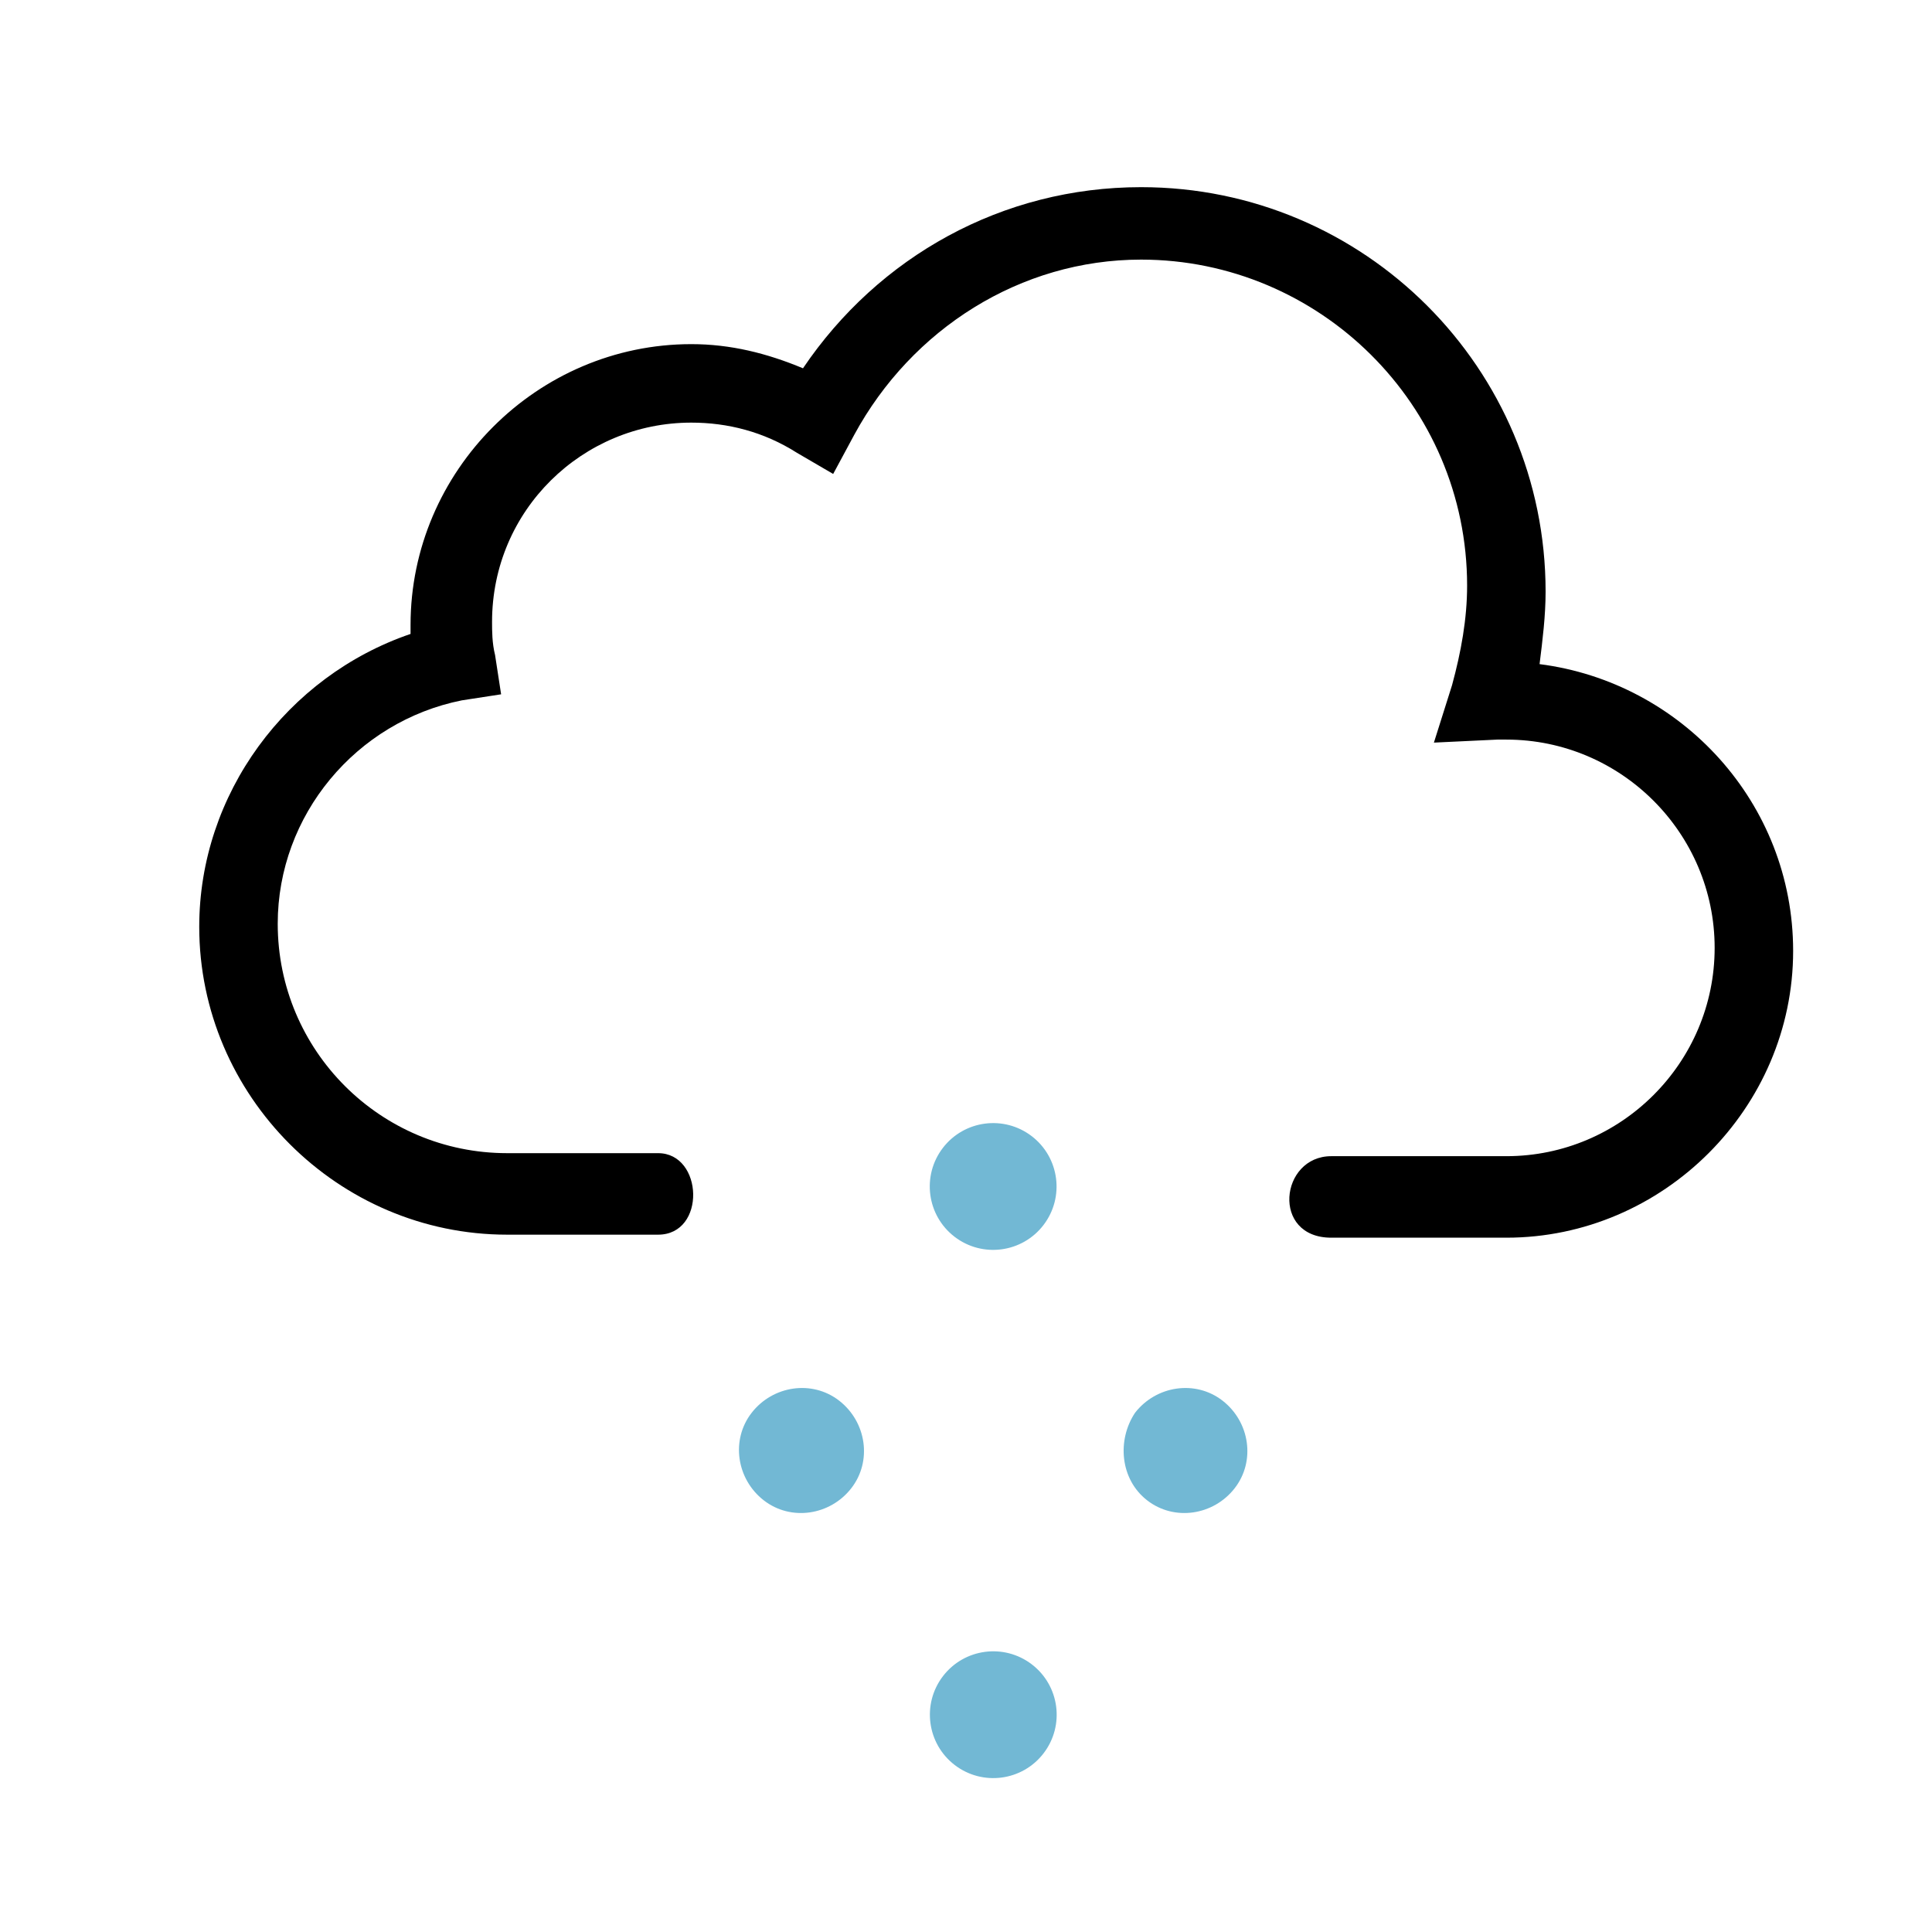
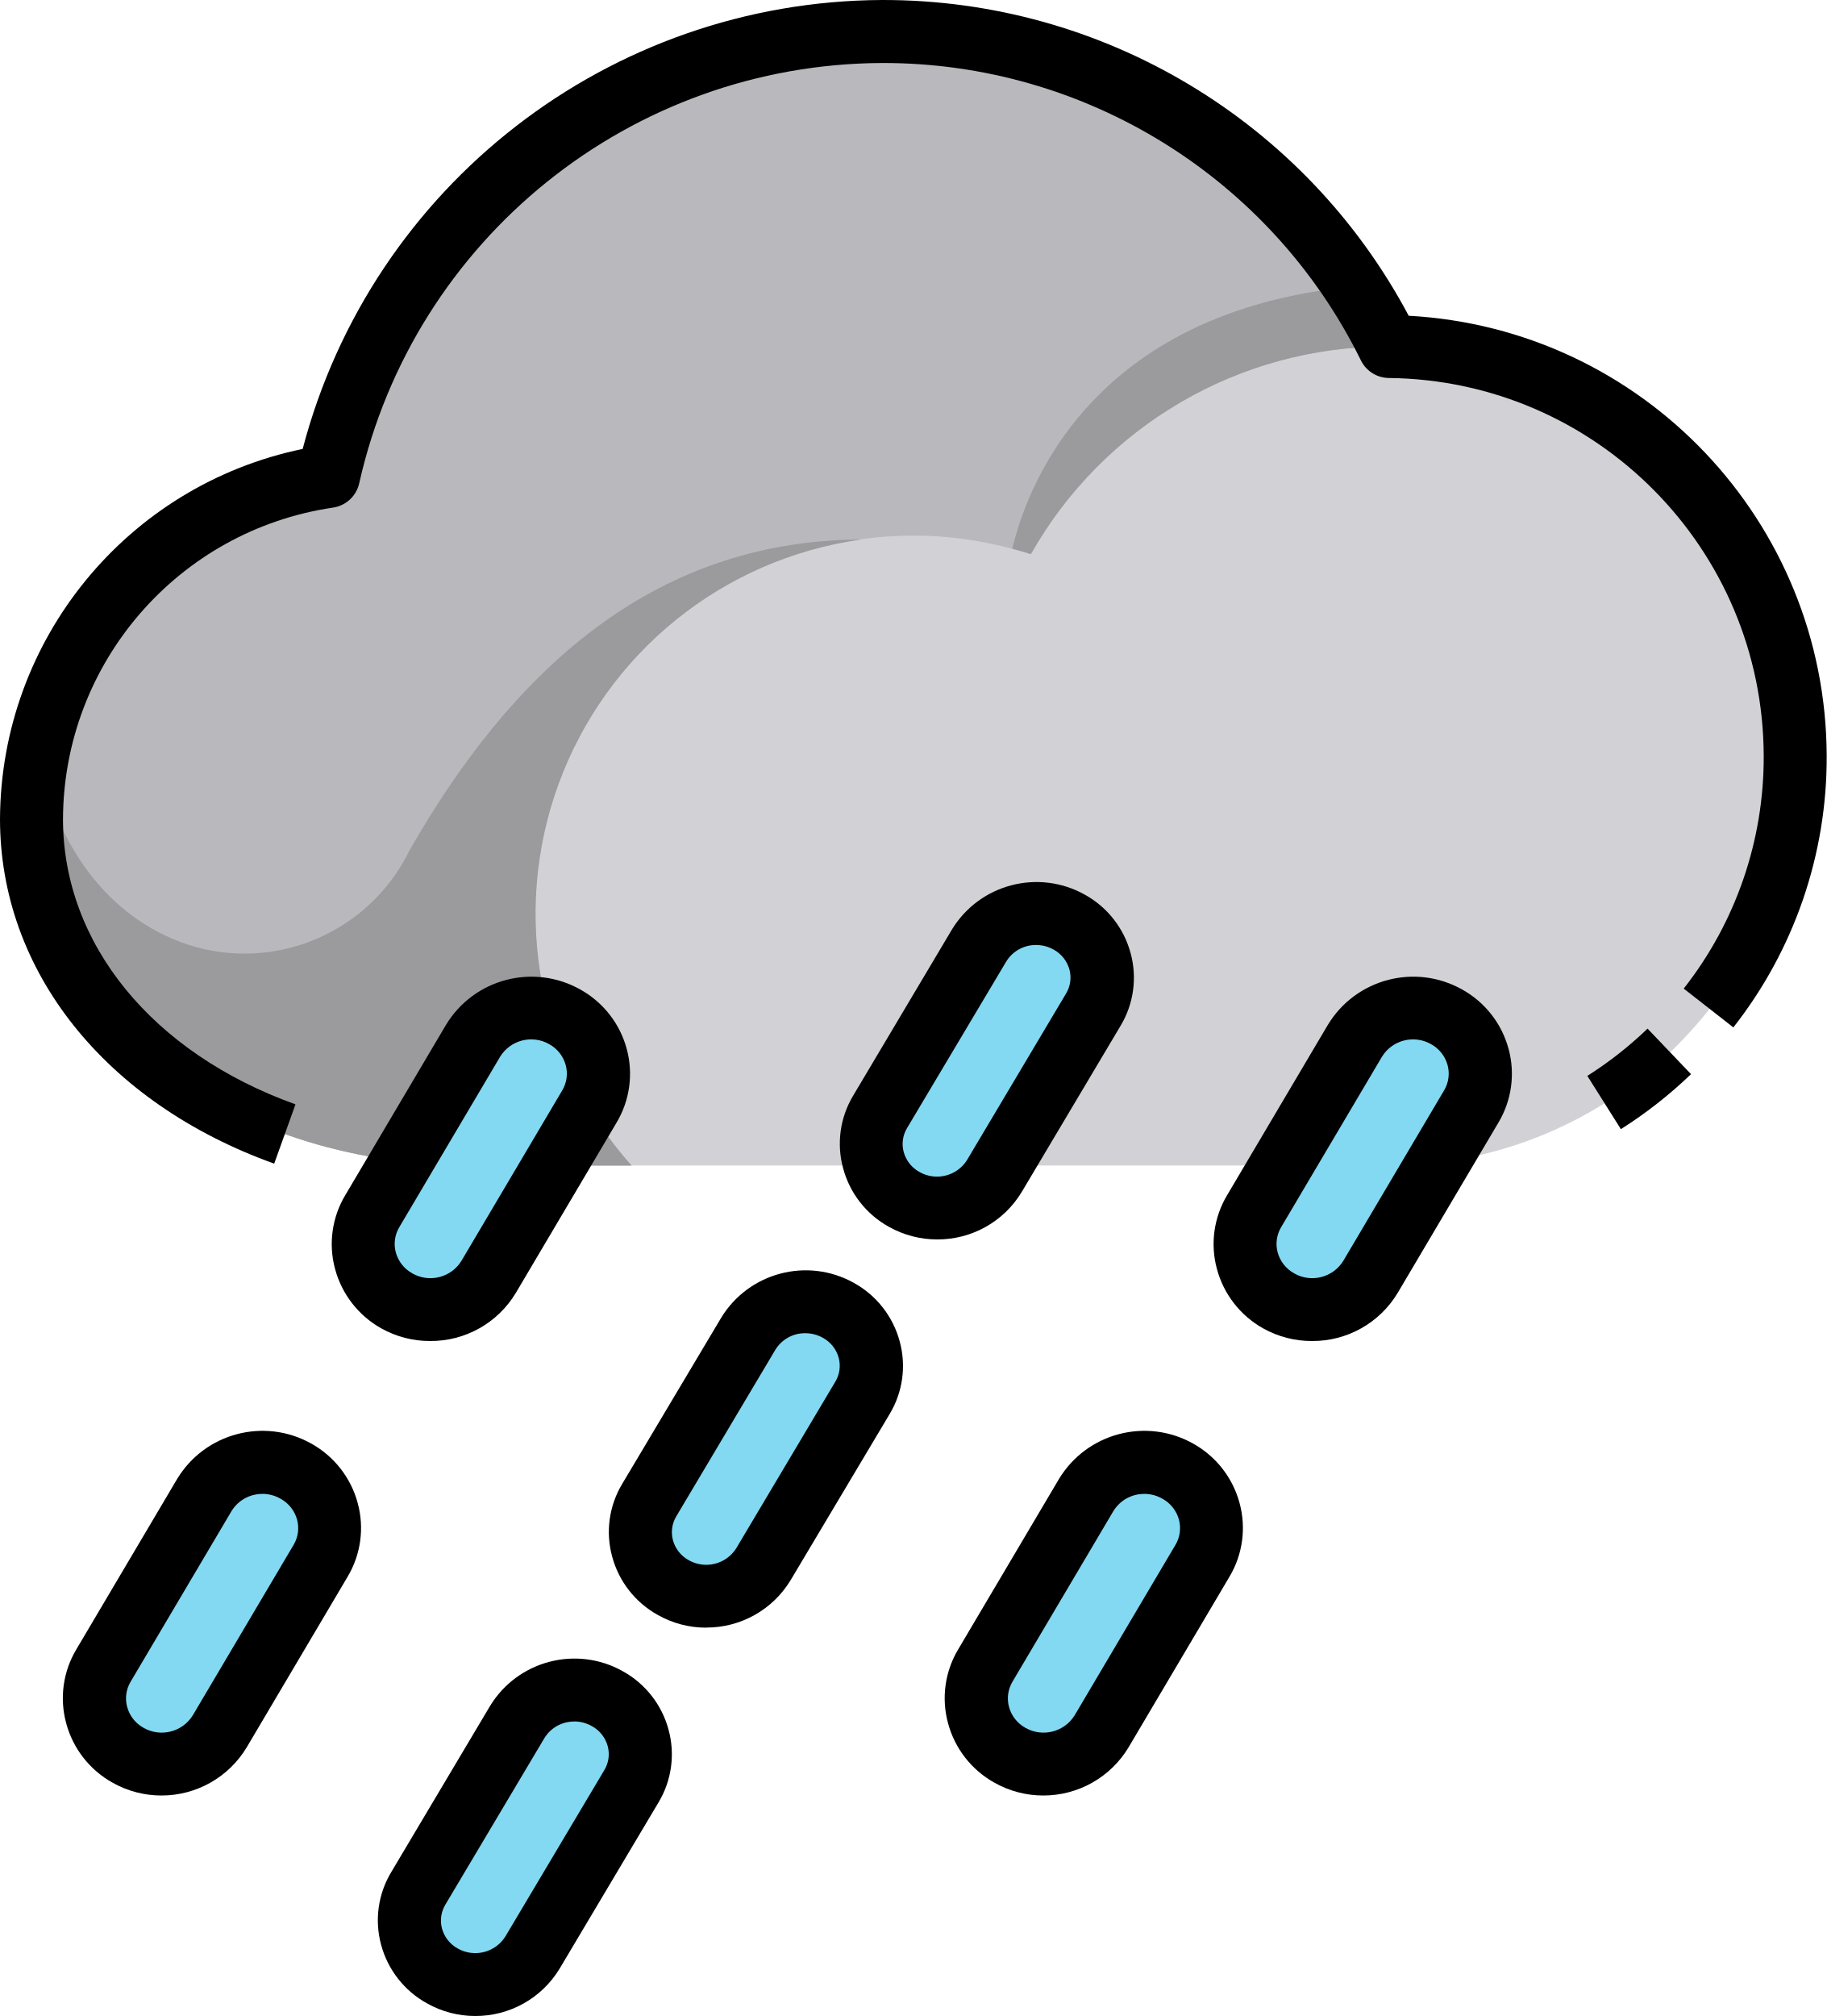
- <svg xmlns="http://www.w3.org/2000/svg" id="weather-icon-chanceflurries" class="weather-icon weather-icon-black chanceflurries" viewBox="0 0 64 64">
-   <style>.st0{fill:#72B8D4;}</style>
-   <path d="M51 22c.1-.8.2-1.6.2-2.4 0-7.4-6-13.4-13.4-13.4-4.6 0-8.7 2.3-11.2 6-1.2-.5-2.4-.8-3.7-.8-5.1 0-9.3 4.2-9.3 9.3v.3c-4.1 1.4-7 5.3-7 9.7 0 5.6 4.6 10.2 10.2 10.2h5c1.6 0 1.5-2.7 0-2.7h-5c-4.2 0-7.6-3.4-7.6-7.6 0-3.6 2.6-6.7 6.1-7.4l1.3-.2-.2-1.3c-.1-.4-.1-.8-.1-1.1 0-3.7 3-6.6 6.6-6.6 1.2 0 2.4.3 3.5 1l1.2.7.7-1.3c1.9-3.5 5.5-5.8 9.5-5.8 5.9 0 10.8 4.8 10.8 10.8 0 1.1-.2 2.2-.5 3.3l-.6 1.9 2.1-.1h.3c3.8 0 6.9 3.1 6.9 6.9 0 3.8-3.1 6.9-6.9 6.9h-5.8c-1.7 0-2 2.7 0 2.7h5.8c5.2 0 9.5-4.3 9.5-9.5 0-4.9-3.7-8.9-8.4-9.5z" />
-   <path class="st0" d="M40.9 49.3c.7-.9.5-2.2-.4-2.9-.9-.7-2.2-.5-2.9.4-.6.9-.5 2.2.4 2.9.9.7 2.2.5 2.9-.4zM28.2 49.3c.7-.9.5-2.2-.4-2.9-.9-.7-2.2-.5-2.9.4-.7.9-.5 2.2.4 2.9.9.7 2.2.5 2.9-.4z" />
-   <ellipse transform="rotate(-52.562 32.904 56.797)" class="st0" cx="32.9" cy="56.8" rx="2.1" ry="2.1" />
-   <ellipse transform="rotate(-52.54 32.904 39.302)" class="st0" cx="32.9" cy="39.3" rx="2.1" ry="2.1" />
+ <svg xmlns="http://www.w3.org/2000/svg" width="58" height="64" viewBox="0 0 58 64">
+   <g transform="translate(-3 0)">
+     <path d="M47,37a13,13,0,1,0,.109-26,17.982,17.982,0,0,0-33.68,4.122A10.993,10.993,0,0,0,4,26c0,6.075,6,11,14,11Z" fill="#d2d2d6" />
+     <path d="M47.11,11H47a12.991,12.991,0,0,0-11.3,6.59A12,12,0,0,0,23.05,37H18C10,37,4,32.08,4,26a11,11,0,0,1,9.43-10.88A17.985,17.985,0,0,1,47.11,11Z" fill="#b9b9bd" />
+     <path d="M16,27a5.828,5.828,0,0,1-7,3c-2.681-.874-4.271-3.333-4.8-6.085A11.009,11.009,0,0,0,4,26c0,6.08,6,11,14,11h5.05a12,12,0,0,1,7.29-19.872C23.63,17.152,19.179,21.437,16,27Z" fill="#9b9b9e" />
+     <path d="M35.143,17.422c.2.054.4.1.591.168A12.991,12.991,0,0,1,47.034,11h.11a18,18,0,0,0-1.111-1.908C37.581,9.876,35.573,15.574,35.143,17.422Z" fill="#9b9b9e" />
+     <path d="M24.381,50.4h0a2,2,0,0,1-.767-2.777l3.143-5.283a2.131,2.131,0,0,1,2.862-.744h0a2,2,0,0,1,.767,2.777l-3.143,5.283A2.131,2.131,0,0,1,24.381,50.4Z" fill="#83d9f2" />
+     <path d="M31.714,38.077h0a2,2,0,0,1-.767-2.778l3.143-5.282a2.129,2.129,0,0,1,2.862-.744h0a2,2,0,0,1,.767,2.777l-3.143,5.282a2.13,2.13,0,0,1-2.862.745Z" fill="#83d9f2" />
+     <path d="M17.048,62.727h0a2,2,0,0,1-.767-2.777l3.143-5.282a2.13,2.13,0,0,1,2.862-.745h0a2,2,0,0,1,.767,2.778L19.91,61.983a2.129,2.129,0,0,1-2.862.744Z" fill="#83d9f2" />
+     <path d="M15.6,41.3h0a2.055,2.055,0,0,1-.781-2.844l3.2-5.41a2.163,2.163,0,0,1,2.914-.762h0a2.056,2.056,0,0,1,.781,2.845l-3.2,5.409A2.162,2.162,0,0,1,15.6,41.3Z" fill="#83d9f2" />
+     <path d="M7.067,55.721h0a2.056,2.056,0,0,1-.781-2.845l3.2-5.409A2.162,2.162,0,0,1,12.4,46.7h0a2.055,2.055,0,0,1,.781,2.844l-3.2,5.41a2.163,2.163,0,0,1-2.914.762Z" fill="#83d9f2" />
+     <path d="M43.6,41.3h0a2.055,2.055,0,0,1-.781-2.844l3.2-5.41a2.163,2.163,0,0,1,2.914-.762h0a2.056,2.056,0,0,1,.781,2.845l-3.2,5.409A2.162,2.162,0,0,1,43.6,41.3Z" fill="#83d9f2" />
+     <path d="M35.067,55.721h0a2.056,2.056,0,0,1-.781-2.845l3.2-5.409A2.162,2.162,0,0,1,40.4,46.7h0a2.055,2.055,0,0,1,.781,2.844l-3.2,5.41a2.163,2.163,0,0,1-2.914.762Z" fill="#83d9f2" />
+     <path d="M11.706,36.941C6.336,35.013,3,30.821,3,26a12.053,12.053,0,0,1,9.61-11.748A19.11,19.11,0,0,1,31,0,18.887,18.887,0,0,1,47.728,10.024,14.039,14.039,0,0,1,61,24a13.864,13.864,0,0,1-2.964,8.616L56.46,31.384A11.874,11.874,0,0,0,59,24a12.032,12.032,0,0,0-11.9-12,1,1,0,0,1-.887-.554A16.907,16.907,0,0,0,31,2,17.09,17.09,0,0,0,14.406,15.339a1,1,0,0,1-.835.776A10.037,10.037,0,0,0,5,26c0,3.953,2.828,7.424,7.382,9.059Z" />
+     <path d="M54.465,35.846,53.4,34.155a12.092,12.092,0,0,0,1.912-1.5l1.38,1.445A14.087,14.087,0,0,1,54.465,35.846Z" />
+     <path d="M25.42,51.672a3.113,3.113,0,0,1-1.528-.4,3.016,3.016,0,0,1-1.457-1.863,2.959,2.959,0,0,1,.32-2.3L25.9,41.831a3.142,3.142,0,0,1,4.211-1.105,3.016,3.016,0,0,1,1.457,1.863,2.959,2.959,0,0,1-.32,2.3L28.1,50.169a3.118,3.118,0,0,1-2.68,1.5Zm3.15-9.348a1.1,1.1,0,0,0-.954.53l-3.142,5.282a.981.981,0,0,0-.108.758,1.034,1.034,0,0,0,.5.635,1.127,1.127,0,0,0,1.514-.383l3.142-5.282a.981.981,0,0,0,.108-.758,1.034,1.034,0,0,0-.5-.635,1.146,1.146,0,0,0-.56-.147Z" />
+     <path d="M32.753,39.347a3.118,3.118,0,0,1-1.528-.4,3.011,3.011,0,0,1-1.456-1.863,2.96,2.96,0,0,1,.319-2.3L33.23,29.5a3.144,3.144,0,0,1,4.211-1.1A3.018,3.018,0,0,1,38.9,30.264a2.96,2.96,0,0,1-.32,2.3l-3.142,5.282A3.117,3.117,0,0,1,32.753,39.347ZM35.9,30a1.1,1.1,0,0,0-.954.53L31.8,35.812a.976.976,0,0,0-.107.758,1.032,1.032,0,0,0,.5.635,1.124,1.124,0,0,0,1.514-.383l3.142-5.282a.981.981,0,0,0,.108-.758,1.036,1.036,0,0,0-.5-.635A1.139,1.139,0,0,0,35.9,30Z" />
+     <path d="M18.087,64a3.116,3.116,0,0,1-1.527-.4h0a3.016,3.016,0,0,1-1.46-1.864,2.96,2.96,0,0,1,.32-2.3l3.142-5.282a3.138,3.138,0,0,1,4.211-1.1,3.011,3.011,0,0,1,1.456,1.863,2.96,2.96,0,0,1-.319,2.3l-3.14,5.277A3.116,3.116,0,0,1,18.087,64Zm3.149-9.348a1.1,1.1,0,0,0-.953.53l-3.142,5.282a.981.981,0,0,0-.108.758,1.036,1.036,0,0,0,.5.635h0a1.128,1.128,0,0,0,1.514-.383l3.142-5.282a.976.976,0,0,0,.107-.758,1.032,1.032,0,0,0-.5-.635,1.136,1.136,0,0,0-.56-.15Z" />
+     <path d="M16.658,42.572a3.148,3.148,0,0,1-1.549-.4h0a3.074,3.074,0,0,1-1.471-1.89,3.016,3.016,0,0,1,.322-2.335l3.2-5.41a3.17,3.17,0,0,1,4.266-1.124A3.07,3.07,0,0,1,22.9,33.3a3.018,3.018,0,0,1-.322,2.336l-3.2,5.409A3.148,3.148,0,0,1,16.658,42.572Zm-.567-2.148a1.157,1.157,0,0,0,1.562-.4l3.2-5.41a1.036,1.036,0,0,0,.11-.8,1.084,1.084,0,0,0-.523-.665,1.158,1.158,0,0,0-1.562.4l-3.2,5.409a1.035,1.035,0,0,0-.111.8,1.081,1.081,0,0,0,.522.664Z" />
+     <path d="M8.125,57a3.149,3.149,0,0,1-1.549-.406A3.067,3.067,0,0,1,5.1,54.7a3.018,3.018,0,0,1,.322-2.336l3.2-5.409a3.168,3.168,0,0,1,4.265-1.125,3.072,3.072,0,0,1,1.472,1.89,3.016,3.016,0,0,1-.322,2.335l-3.2,5.41A3.153,3.153,0,0,1,8.125,57Zm3.208-9.574a1.141,1.141,0,0,0-.986.552l-3.2,5.41a1.036,1.036,0,0,0-.11.8,1.084,1.084,0,0,0,.523.665h0a1.162,1.162,0,0,0,1.562-.4l3.2-5.409a1.035,1.035,0,0,0,.111-.8,1.081,1.081,0,0,0-.522-.664,1.166,1.166,0,0,0-.578-.156Z" />
+     <path d="M44.658,42.572a3.148,3.148,0,0,1-1.549-.4h0a3.074,3.074,0,0,1-1.471-1.89,3.016,3.016,0,0,1,.322-2.335l3.2-5.41a3.169,3.169,0,0,1,4.266-1.124A3.07,3.07,0,0,1,50.9,33.3a3.018,3.018,0,0,1-.322,2.336l-3.2,5.409A3.148,3.148,0,0,1,44.658,42.572Zm-.567-2.148a1.157,1.157,0,0,0,1.562-.4l3.2-5.41a1.036,1.036,0,0,0,.11-.8,1.084,1.084,0,0,0-.523-.665,1.158,1.158,0,0,0-1.562.4l-3.2,5.409a1.035,1.035,0,0,0-.111.8,1.081,1.081,0,0,0,.522.664Z" />
+     <path d="M36.125,57a3.149,3.149,0,0,1-1.549-.406A3.067,3.067,0,0,1,33.1,54.7a3.018,3.018,0,0,1,.322-2.336l3.2-5.409a3.168,3.168,0,0,1,4.265-1.125,3.072,3.072,0,0,1,1.472,1.89,3.016,3.016,0,0,1-.322,2.335l-3.2,5.41A3.153,3.153,0,0,1,36.125,57Zm3.208-9.574a1.141,1.141,0,0,0-.986.552l-3.2,5.41a1.036,1.036,0,0,0-.11.8,1.084,1.084,0,0,0,.523.665h0a1.162,1.162,0,0,0,1.562-.4l3.2-5.409a1.035,1.035,0,0,0,.111-.8,1.081,1.081,0,0,0-.522-.664,1.166,1.166,0,0,0-.578-.156Z" />
+   </g>
</svg>
